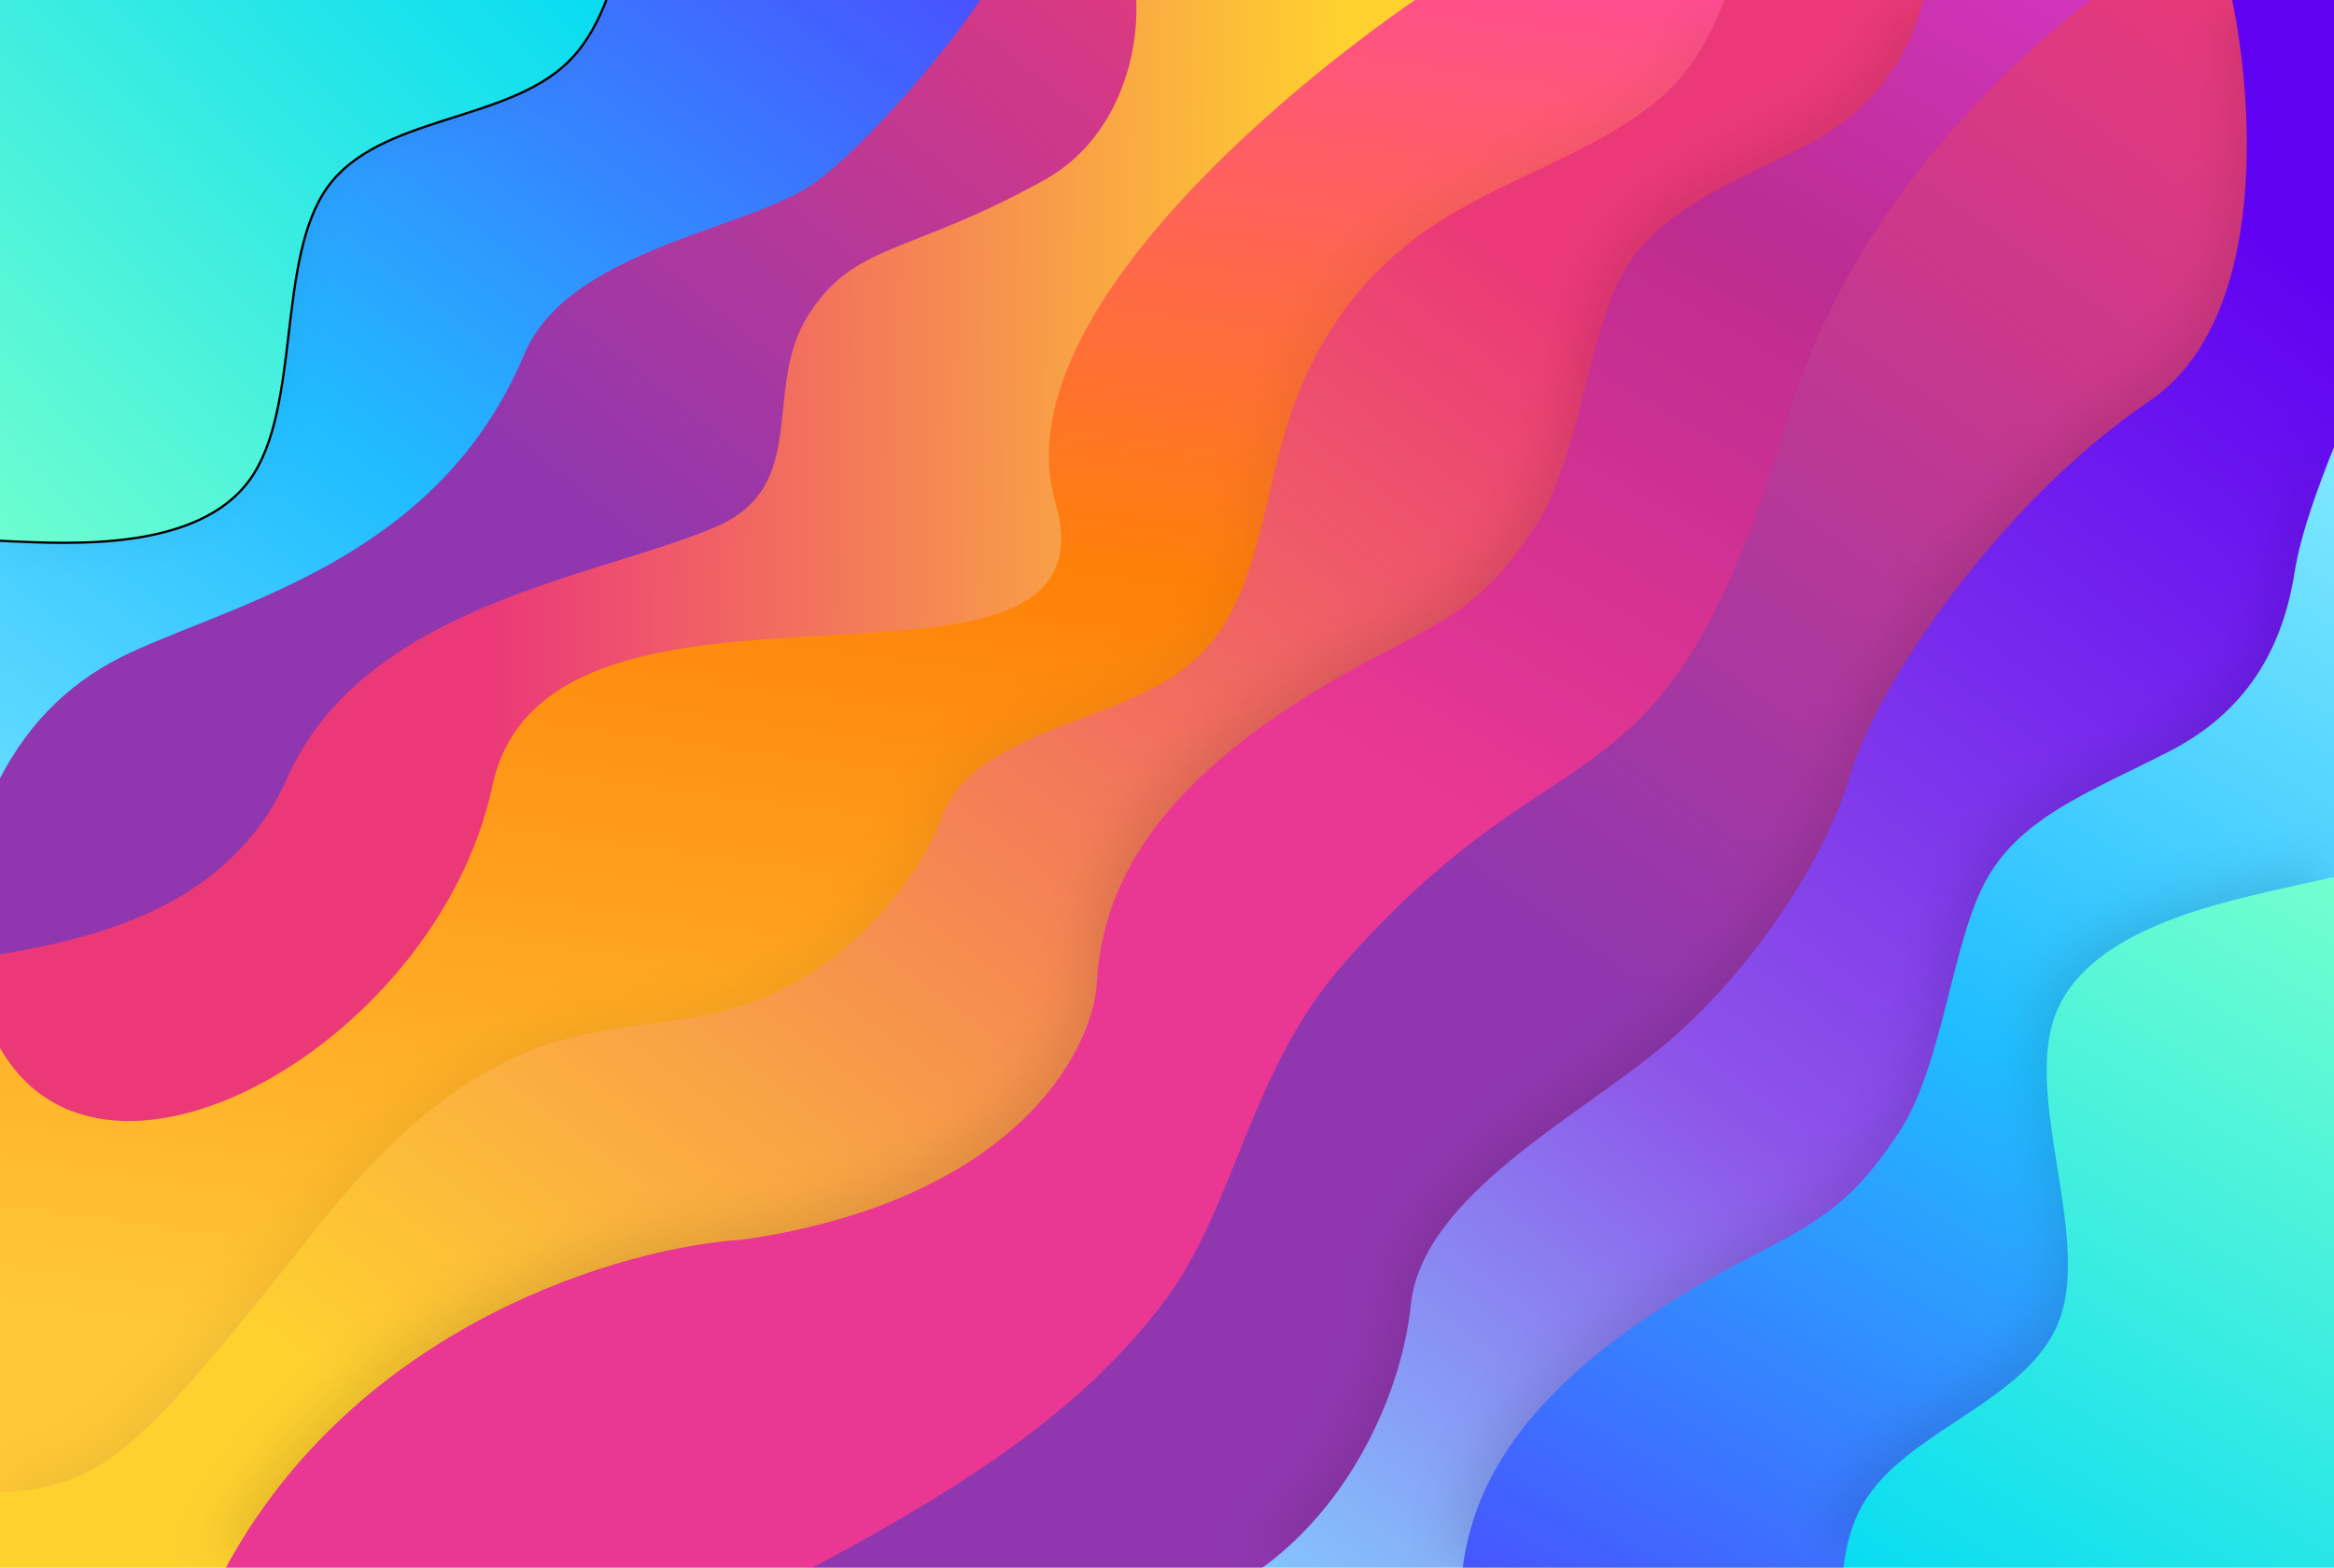
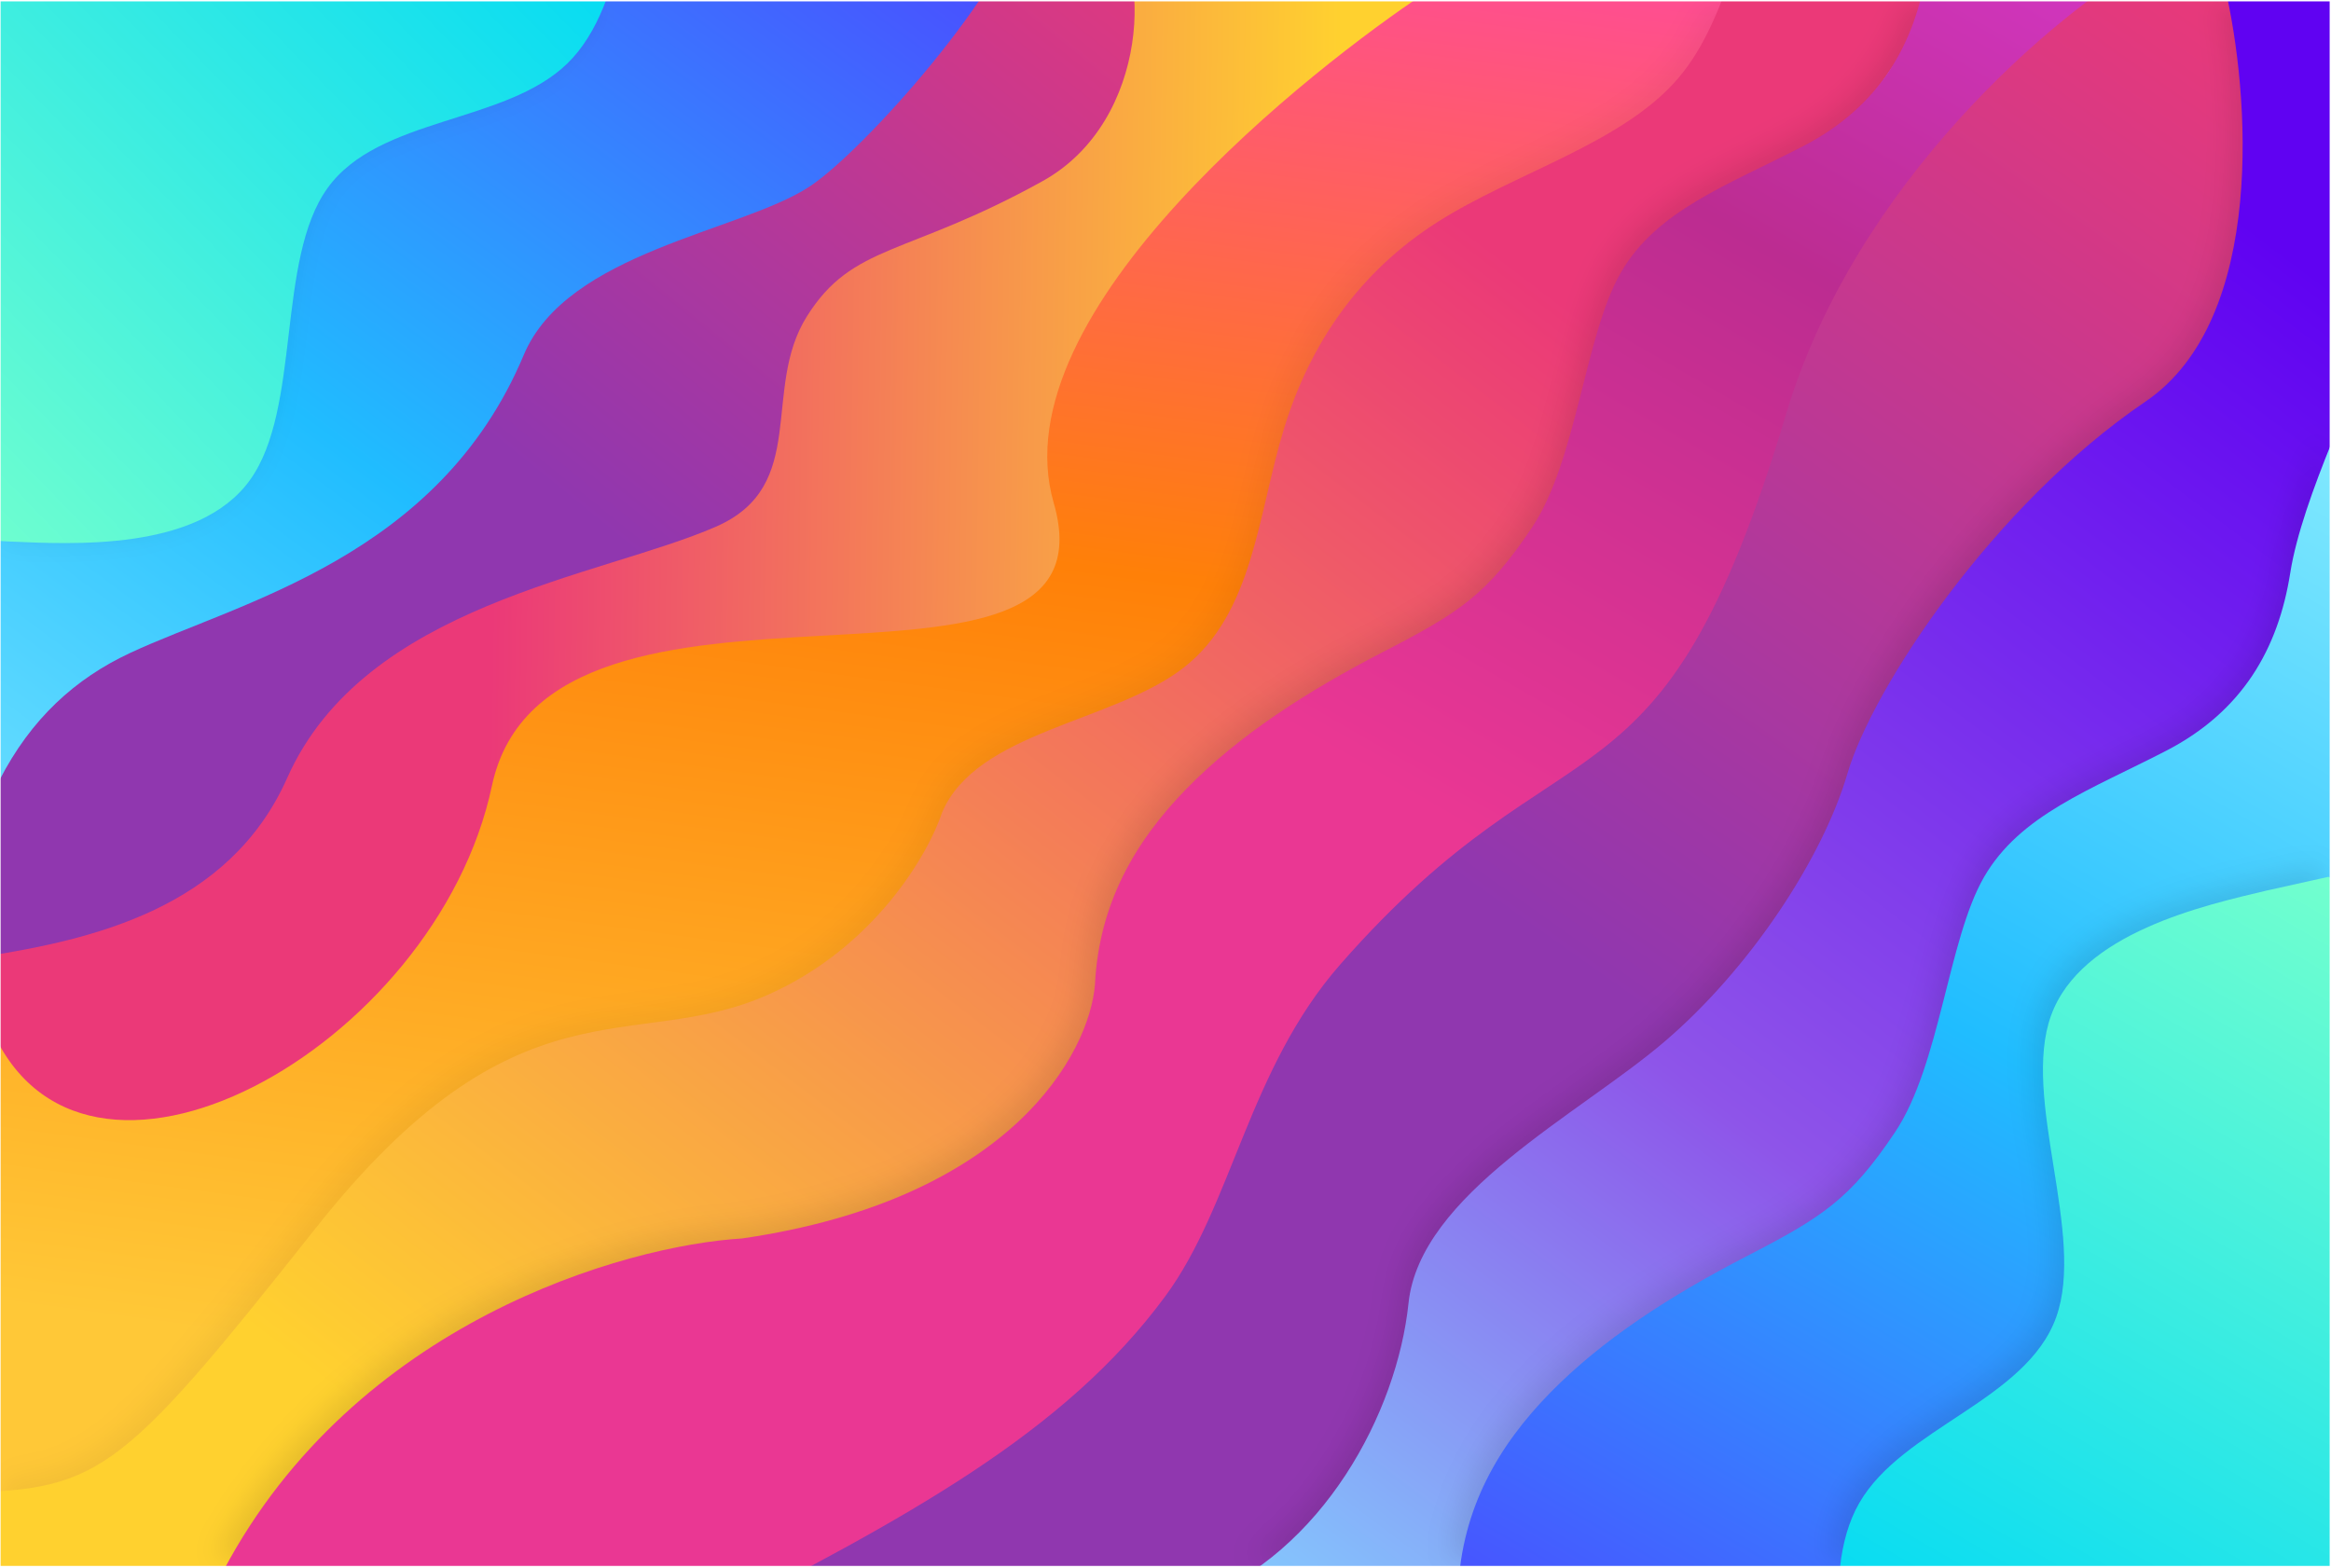
- <svg xmlns="http://www.w3.org/2000/svg" width="1024" height="688" viewBox="0 0 1024 688" fill="none">
-   <mask id="mask0" mask-type="alpha" maskUnits="userSpaceOnUse" x="0" y="0" width="1024" height="688">
-     <rect width="1024" height="688" fill="url(#paint0_linear)" />
+ <svg xmlns="http://www.w3.org/2000/svg" width="1667" height="1121" viewBox="0 0 1667 1121" fill="none">
+   <mask id="mask0" mask-type="alpha" maskUnits="userSpaceOnUse" x="0" y="0" width="1667" height="1121">
+     <rect x="0.441" y="0.99" width="1665.6" height="1119.07" fill="url(#paint0_linear)" />
  </mask>
  <g mask="url(#mask0)">
    <g filter="url(#filter0_d)">
-       <path d="M428.361 -98.148L424.757 -120.542L385.631 -149.597L139 36.5L-34.282 272.468L-67.393 460.459L-43.13 574.563L-33.564 511.013C-21.13 485.253 9.485 438.676 18.58 405.993C27.674 373.31 46.55 347.891 81.729 334.579C116.907 321.266 148.84 313.974 167.716 288.555C186.592 263.136 196.367 208.743 219.463 181.618C242.56 154.492 255.56 148.175 290.739 134.863C325.918 121.55 357.836 105.816 383.233 85.239C408.63 64.663 427.506 39.244 433.34 4.14C439.173 -30.964 431.965 -75.753 428.361 -98.148Z" fill="url(#paint1_linear)" />
+       <path d="M697.195 -158.653L691.333 -195.079L627.692 -242.338L226.533 60.359L-55.322 444.176L-109.178 749.954L-69.714 935.552L-54.153 832.183C-33.929 790.284 15.869 714.523 30.661 661.362C45.454 608.202 76.157 566.856 133.377 545.202C190.597 523.548 242.537 511.687 273.24 470.341C303.943 428.996 319.843 340.524 357.411 296.402C394.979 252.28 416.124 242.006 473.345 220.352C530.565 198.698 582.482 173.106 623.791 139.637C665.101 106.168 695.804 64.823 705.293 7.724C714.782 -49.375 703.058 -122.227 697.195 -158.653Z" fill="url(#paint1_linear)" />
    </g>
    <g filter="url(#filter1_d)">
-       <path d="M249.148 27.327C276.5 0.755 274.889 -54.814 290.343 -93.633L259.409 -125.476L177.761 -46.156C150.409 -19.584 146.416 -82.133 119.064 -55.561C91.712 -28.989 -10.148 -82.133 -37.5 -55.561C-64.852 -28.989 -39.831 165.231 -53.712 178.715L-67.183 191.803L-24.351 235.893L3.399 237.501C31.556 238.714 87.055 241.932 109.648 210.461C132.241 178.99 121.111 113.623 143.704 82.152C166.297 50.681 221.796 53.899 249.148 27.327Z" fill="url(#paint2_linear)" />
-       <path d="M249.148 27.327C276.5 0.755 274.889 -54.814 290.343 -93.633L259.409 -125.476L177.761 -46.156C150.409 -19.584 146.416 -82.133 119.064 -55.561C91.712 -28.989 -10.148 -82.133 -37.5 -55.561C-64.852 -28.989 -39.831 165.231 -53.712 178.715L-67.183 191.803L-24.351 235.893L3.399 237.501C31.556 238.714 87.055 241.932 109.648 210.461C132.241 178.99 121.111 113.623 143.704 82.152C166.297 50.681 221.796 53.899 249.148 27.327Z" stroke="black" />
+       <path d="M405.696 45.439C450.186 2.218 447.565 -88.168 472.702 -151.31L422.385 -203.104L289.58 -74.086C245.09 -30.865 238.596 -132.604 194.106 -89.383C149.616 -46.162 -16.065 -132.604 -60.555 -89.383C-105.045 -46.162 -64.347 269.747 -86.924 291.68L-108.837 312.968L-39.167 384.683L5.969 387.3C51.769 389.272 142.042 394.506 178.79 343.317C215.539 292.128 197.436 185.805 234.185 134.616C270.934 83.426 361.206 88.66 405.696 45.439Z" fill="url(#paint2_linear)" />
    </g>
-     <path d="M355.5 81.537C379.753 65.694 443.838 -6.886 450 -40L534.522 -72.513L534.522 81.537L25.022 490.037L-24.684 455.087C-20.767 357.166 8.559 309.082 57 286.5C105.441 263.918 192.683 244.408 230 155.5C249.045 110.124 325.184 101.342 355.5 81.537Z" fill="url(#paint3_linear)" />
-     <path d="M458.031 79.085C505.969 52.541 505.974 -18.198 486 -33.5L622 0L516.5 324.5L160 498.5L-56.5 548L-7 420C40.188 412.516 100.444 399 126 341.5C160 265 263.5 253.237 314.5 231C355.696 213.037 334.277 170.683 354.5 138.5C374.723 106.317 398.11 112.266 458.031 79.085Z" fill="url(#paint4_linear)" />
-     <path d="M463 220.5C438.6 136.1 578.667 28 626 -3.5H806.5V705H-5V449.5C34.5 547.5 191.5 460.5 216 345C240.5 229.5 493.5 326 463 220.5Z" fill="url(#paint5_linear)" />
+     <path d="M578.683 133.616C618.132 107.846 722.371 -10.211 732.393 -64.072L869.873 -116.956L869.873 133.616L41.141 798.066L-39.708 741.217C-33.338 581.942 14.363 503.731 93.155 467C171.948 430.269 313.851 398.535 374.55 253.92C405.529 180.114 529.373 165.829 578.683 133.616Z" fill="url(#paint3_linear)" />
+     <path d="M745.457 129.627C823.429 86.451 823.438 -28.611 790.949 -53.499L1012.16 0.99L840.559 528.809L260.691 811.83L-91.46 892.345L-10.945 684.146C65.809 671.972 163.82 649.988 205.388 556.461C260.691 432.029 429.04 412.896 511.994 376.726C579.002 347.508 544.162 278.616 577.057 226.269C609.951 173.921 647.991 183.598 745.457 129.627Z" fill="url(#paint4_linear)" />
+     <path d="M753.539 359.647C713.851 222.365 941.677 46.534 1018.67 -4.703H1312.26V1147.72H-7.692V732.129C56.557 891.532 311.927 750.021 351.778 562.154C391.629 374.286 803.149 531.249 753.539 359.647Z" fill="url(#paint5_linear)" />
    <g filter="url(#filter2_d)">
-       <path d="M520.053 293.062C489.117 317.068 429.086 320.955 413.942 356.677C407.962 374.785 384.2 416.2 337 437C278 463 227.5 427 138.5 539.5C49.5 652 43 654.5 -23 656L-23 737L260 737L490.352 522.607L543.258 446.095L607.341 353.419L671.051 261.282L735.135 168.606L798.845 76.469L862.928 -16.207L915.834 -92.718L926.639 -108.344L907.242 -121.757L883.505 -115.073C860.142 -108.928 813.042 -96.099 788.572 -67.622C763.73 -38.607 761.89 5.518 737.42 33.995C712.951 62.472 665.851 75.301 631.682 97.072C597.514 118.842 575.904 150.093 564.366 187.512C552.828 224.931 550.989 269.056 520.053 293.062Z" fill="url(#paint6_linear)" />
+       <path d="M846.338 477.673C796.02 516.72 698.375 523.042 673.743 581.146C664.015 610.6 625.365 677.964 548.592 711.797C452.625 754.087 370.484 695.531 225.72 878.519C80.956 1061.51 70.383 1065.57 -36.97 1068.01L-36.97 1199.76L423.347 1199.76L798.027 851.041L884.082 726.591L988.317 575.848L1091.95 425.981L1196.18 275.238L1299.81 125.372L1404.05 -25.371L1490.1 -149.822L1507.67 -175.238L1476.12 -197.055L1437.52 -186.183C1399.51 -176.188 1322.9 -155.321 1283.1 -109.002C1242.69 -61.806 1239.7 9.966 1199.9 56.286C1160.1 102.605 1083.49 123.472 1027.91 158.883C972.333 194.294 937.184 245.126 918.416 305.99C899.649 366.853 896.657 438.625 846.338 477.673Z" fill="url(#paint6_linear)" />
    </g>
    <g filter="url(#filter3_d)">
-       <path d="M521.604 346.024C498.74 369.382 482.909 396.801 481.147 432.343C478.765 462.395 444.401 526.8 326.001 544C274.167 547.167 156.001 580.8 98.001 690L528.5 690L914.844 112.066L926.137 -78.484L888.925 -189.045L886.723 -124.816C877.332 -97.799 852.27 -48.012 846.991 -14.501C841.712 19.01 825.881 46.429 792.465 63.696C759.049 80.962 728.166 91.875 712.335 119.294C696.504 146.713 693.043 201.868 673.216 231.468C653.389 261.068 641.201 268.836 607.784 286.102C574.368 303.369 544.469 322.666 521.604 346.024Z" fill="url(#paint7_linear)" />
+       <path d="M848.862 563.819C811.671 601.812 785.921 646.411 783.055 704.222C779.181 753.104 723.285 857.862 530.7 885.839C446.39 890.989 254.185 945.696 159.845 1123.32L860.079 1123.32L1488.49 183.272L1506.86 -126.669L1446.33 -306.503L1442.75 -202.031C1427.47 -158.086 1386.71 -77.105 1378.12 -22.597C1369.54 31.911 1343.79 76.51 1289.43 104.595C1235.08 132.68 1184.85 150.43 1159.1 195.029C1133.35 239.628 1127.72 329.341 1095.47 377.487C1063.22 425.633 1043.39 438.268 989.039 466.353C934.685 494.438 886.053 525.825 848.862 563.819Z" fill="url(#paint7_linear)" />
    </g>
-     <path d="M785.001 181.5C815.367 80.006 903.001 5 946.001 -19H1021V714.5H512.001C512.001 714.5 149.001 794.5 305.501 714.5C399.178 666.614 467.75 629.495 512.001 569.5C541.676 529.266 548.54 469.664 589.001 423.5C689.795 308.5 729.501 367 785.001 181.5Z" fill="url(#paint8_linear)" />
+     <path d="M1277.29 296.211C1326.68 131.125 1469.23 9.123 1539.17 -29.914H1661.16V1163.17H833.24C833.24 1163.17 242.799 1293.29 497.356 1163.17C649.728 1085.28 761.264 1024.9 833.24 927.317C881.51 861.873 892.673 764.927 958.486 689.839C1122.43 502.784 1187.02 597.938 1277.29 296.211Z" fill="url(#paint8_linear)" />
    <g filter="url(#filter4_d)">
-       <path d="M943 176C996.6 139.6 988.666 39.5 978 -6L1069 -40.5L1117 205.5L697 703.5H525.5C581.5 682 614 620.5 619 572.5C624 524.5 694 489.5 731.5 457.5C769 425.5 801 377 812 339.5C823 302 876 221.5 943 176Z" fill="url(#paint9_linear)" />
+       <path d="M1534.29 287.265C1621.47 228.058 1608.57 65.24 1591.22 -8.769L1739.23 -64.885L1817.31 335.249L1134.15 1145.28H855.197C946.285 1110.3 999.148 1010.27 1007.28 932.196C1015.41 854.121 1129.27 797.192 1190.27 745.142C1251.26 693.092 1303.31 614.204 1321.21 553.208C1339.1 492.212 1425.31 361.273 1534.29 287.265Z" fill="url(#paint9_linear)" />
    </g>
    <g filter="url(#filter5_d)">
-       <path d="M657.528 799.206L663.682 821.039L705.887 845.406L1074.53 377.891L1085.82 187.341L1048.61 76.78L1046.41 141.009C1037.02 168.026 1011.95 217.813 1006.68 251.324C1001.4 284.835 985.565 312.254 952.149 329.521C918.733 346.787 887.85 357.7 872.019 385.119C856.189 412.538 852.727 467.694 832.9 497.293C813.073 526.893 800.885 534.661 767.468 551.928C734.052 569.194 704.153 588.491 681.288 611.849C658.424 635.207 642.593 662.626 640.831 698.168C639.069 733.71 651.375 777.374 657.528 799.206Z" fill="url(#paint10_linear)" />
+       <path d="M1069.95 1300.95L1079.96 1336.46L1148.61 1376.09L1748.22 615.652L1766.59 305.711L1706.07 125.877L1702.49 230.349C1687.21 274.294 1646.45 355.275 1637.86 409.783C1629.27 464.291 1603.52 508.89 1549.17 536.975C1494.82 565.06 1444.58 582.81 1418.83 627.409C1393.08 672.008 1387.45 761.721 1355.2 809.867C1322.95 858.013 1303.13 870.648 1248.77 898.733C1194.42 926.818 1145.79 958.205 1108.6 996.199C1071.41 1034.19 1045.66 1078.79 1042.79 1136.6C1039.92 1194.41 1059.94 1265.44 1069.95 1300.95Z" fill="url(#paint10_linear)" />
    </g>
    <g filter="url(#filter6_d)">
-       <path d="M817.239 660.237C798.172 693.262 814.879 746.284 810.6 787.847L849.047 810.045L905.964 711.462C925.031 678.437 945.933 737.525 965 704.5C984.067 671.475 1028.93 717.025 1048 684C1067.07 650.975 1057.65 448.74 1067.32 431.981L1076.71 415.715L1023.48 384.98L996.343 391.001C968.922 397.515 914.65 409.557 901.498 445.997C888.346 482.437 916.883 542.289 903.731 578.73C890.579 615.17 836.306 627.212 817.239 660.237Z" fill="url(#paint11_linear)" />
+       <path d="M1329.73 1074.91C1298.72 1128.62 1325.89 1214.87 1318.93 1282.47L1381.47 1318.58L1474.04 1158.23C1505.06 1104.51 1539.06 1200.62 1570.07 1146.9C1601.08 1093.18 1674.06 1167.27 1705.08 1113.56C1736.09 1059.84 1720.77 730.892 1736.5 703.633L1751.78 677.175L1665.19 627.183L1621.05 636.976C1576.45 647.572 1488.17 667.159 1466.78 726.431C1445.39 785.703 1491.81 883.057 1470.41 942.329C1449.02 1001.6 1360.74 1021.19 1329.73 1074.91Z" fill="url(#paint11_linear)" />
    </g>
  </g>
  <defs>
-     <filter id="filter0_d" x="-209.278" y="-227.499" width="724.05" height="849.396" filterUnits="userSpaceOnUse" color-interpolation-filters="sRGB">
+     <filter id="filter0_d" x="-323.672" y="-352.761" width="1152.65" height="1356.53" filterUnits="userSpaceOnUse" color-interpolation-filters="sRGB">
      <feFlood flood-opacity="0" result="BackgroundImageFix" />
      <feColorMatrix in="SourceAlpha" type="matrix" values="0 0 0 0 0 0 0 0 0 0 0 0 0 0 0 0 0 0 127 0" />
      <feOffset dx="-6" dy="-6" />
      <feGaussianBlur stdDeviation="10" />
      <feColorMatrix type="matrix" values="0 0 0 0 0 0 0 0 0 0 0 0 0 0 0 0 0 0 0.1 0" />
      <feBlend mode="normal" in2="BackgroundImageFix" result="effect1_dropShadow" />
      <feBlend mode="normal" in="SourceGraphic" in2="effect1_dropShadow" result="shape" />
    </filter>
-     <filter id="filter1_d" x="-202.401" y="-263.899" width="571.522" height="568.224" filterUnits="userSpaceOnUse" color-interpolation-filters="sRGB">
+     <filter id="filter1_d" x="-312.486" y="-411.968" width="904.553" height="899.188" filterUnits="userSpaceOnUse" color-interpolation-filters="sRGB">
      <feFlood flood-opacity="0" result="BackgroundImageFix" />
      <feColorMatrix in="SourceAlpha" type="matrix" values="0 0 0 0 0 0 0 0 0 0 0 0 0 0 0 0 0 0 127 0" />
      <feOffset dx="-6" dy="-6" />
      <feGaussianBlur stdDeviation="10" />
      <feColorMatrix type="matrix" values="0 0 0 0 0 0 0 0 0 0 0 0 0 0 0 0 0 0 0.1 0" />
      <feBlend mode="normal" in2="BackgroundImageFix" result="effect1_dropShadow" />
      <feBlend mode="normal" in="SourceGraphic" in2="effect1_dropShadow" result="shape" />
    </filter>
-     <filter id="filter2_d" x="-86.892" y="-331.341" width="1027.53" height="1253.14" filterUnits="userSpaceOnUse" color-interpolation-filters="sRGB">
+     <filter id="filter2_d" x="-124.603" y="-521.667" width="1646.28" height="2013.24" filterUnits="userSpaceOnUse" color-interpolation-filters="sRGB">
      <feFlood flood-opacity="0" result="BackgroundImageFix" />
      <feColorMatrix in="SourceAlpha" type="matrix" values="0 0 0 0 0 0 0 0 0 0 0 0 0 0 0 0 0 0 127 0" />
      <feOffset dx="-6" dy="-6" />
      <feGaussianBlur stdDeviation="10" />
      <feColorMatrix type="matrix" values="0 0 0 0 0 0 0 0 0 0 0 0 0 0 0 0 0 0 0.05 0" />
      <feBlend mode="normal" in2="BackgroundImageFix" result="effect1_dropShadow" />
      <feBlend mode="normal" in="SourceGraphic" in2="effect1_dropShadow" result="shape" />
    </filter>
-     <filter id="filter3_d" x="71.861" y="-337.845" width="980.888" height="1251.06" filterUnits="userSpaceOnUse" color-interpolation-filters="sRGB">
+     <filter id="filter3_d" x="133.618" y="-532.245" width="1570.41" height="2009.87" filterUnits="userSpaceOnUse" color-interpolation-filters="sRGB">
      <feFlood flood-opacity="0" result="BackgroundImageFix" />
      <feColorMatrix in="SourceAlpha" type="matrix" values="0 0 0 0 0 0 0 0 0 0 0 0 0 0 0 0 0 0 127 0" />
      <feOffset dx="-6" dy="-6" />
      <feGaussianBlur stdDeviation="10" />
      <feColorMatrix type="matrix" values="0 0 0 0 0 0 0 0 0 0 0 0 0 0 0 0 0 0 0.1 0" />
      <feBlend mode="normal" in2="BackgroundImageFix" result="effect1_dropShadow" />
      <feBlend mode="normal" in="SourceGraphic" in2="effect1_dropShadow" result="shape" />
    </filter>
-     <filter id="filter4_d" x="499.5" y="-66.5" width="631.5" height="784" filterUnits="userSpaceOnUse" color-interpolation-filters="sRGB">
+     <filter id="filter4_d" x="829.197" y="-90.885" width="1002.11" height="1250.16" filterUnits="userSpaceOnUse" color-interpolation-filters="sRGB">
      <feFlood flood-opacity="0" result="BackgroundImageFix" />
      <feColorMatrix in="SourceAlpha" type="matrix" values="0 0 0 0 0 0 0 0 0 0 0 0 0 0 0 0 0 0 127 0" />
      <feOffset dx="-6" dy="-6" />
      <feGaussianBlur stdDeviation="10" />
      <feColorMatrix type="matrix" values="0 0 0 0 0 0 0 0 0 0 0 0 0 0 0 0 0 0 0.1 0" />
      <feBlend mode="normal" in2="BackgroundImageFix" result="effect1_dropShadow" />
      <feBlend mode="normal" in="SourceGraphic" in2="effect1_dropShadow" result="shape" />
    </filter>
-     <filter id="filter5_d" x="555.685" y="22.825" width="656.748" height="879.328" filterUnits="userSpaceOnUse" color-interpolation-filters="sRGB">
+     <filter id="filter5_d" x="920.586" y="54.406" width="1043.18" height="1405.22" filterUnits="userSpaceOnUse" color-interpolation-filters="sRGB">
      <feFlood flood-opacity="0" result="BackgroundImageFix" />
      <feColorMatrix in="SourceAlpha" type="matrix" values="0 0 0 0 0 0 0 0 0 0 0 0 0 0 0 0 0 0 127 0" />
      <feOffset dx="-6" dy="-6" />
      <feGaussianBlur stdDeviation="10" />
      <feColorMatrix type="matrix" values="0 0 0 0 0 0 0 0 0 0 0 0 0 0 0 0 0 0 0.1 0" />
      <feBlend mode="normal" in2="BackgroundImageFix" result="effect1_dropShadow" />
      <feBlend mode="normal" in="SourceGraphic" in2="effect1_dropShadow" result="shape" />
    </filter>
-     <filter id="filter6_d" x="704.091" y="321.035" width="481.258" height="557.647" filterUnits="userSpaceOnUse" color-interpolation-filters="sRGB">
+     <filter id="filter6_d" x="1161.98" y="539.464" width="757.733" height="881.984" filterUnits="userSpaceOnUse" color-interpolation-filters="sRGB">
      <feFlood flood-opacity="0" result="BackgroundImageFix" />
      <feColorMatrix in="SourceAlpha" type="matrix" values="0 0 0 0 0 0 0 0 0 0 0 0 0 0 0 0 0 0 127 0" />
      <feOffset dx="-6" dy="-6" />
      <feGaussianBlur stdDeviation="10" />
      <feColorMatrix type="matrix" values="0 0 0 0 0 0 0 0 0 0 0 0 0 0 0 0 0 0 0.1 0" />
      <feBlend mode="normal" in2="BackgroundImageFix" result="effect1_dropShadow" />
      <feBlend mode="normal" in="SourceGraphic" in2="effect1_dropShadow" result="shape" />
    </filter>
-     <linearGradient id="paint0_linear" x1="0" y1="344" x2="1024" y2="344" gradientUnits="userSpaceOnUse">
+     <linearGradient id="paint0_linear" x1="0.441" y1="560.527" x2="1666.04" y2="560.527" gradientUnits="userSpaceOnUse">
      <stop stop-color="#FF5F6D" />
      <stop offset="1" stop-color="#FFC371" />
    </linearGradient>
-     <linearGradient id="paint1_linear" x1="408.882" y1="-132.331" x2="-90.134" y2="539.659" gradientUnits="userSpaceOnUse">
+     <linearGradient id="paint1_linear" x1="665.511" y1="-214.254" x2="-146.167" y2="878.778" gradientUnits="userSpaceOnUse">
      <stop stop-color="#5433FF" />
      <stop offset="0.5" stop-color="#20BDFF" />
      <stop offset="1" stop-color="#A5F9FE" />
    </linearGradient>
-     <linearGradient id="paint2_linear" x1="269.193" y1="-115.404" x2="-57.399" y2="201.874" gradientUnits="userSpaceOnUse">
+     <linearGradient id="paint2_linear" x1="438.3" y1="-186.722" x2="-92.922" y2="329.35" gradientUnits="userSpaceOnUse">
      <stop offset="0.12" stop-color="#00D9F5" />
      <stop offset="1" stop-color="#72FFCE" />
    </linearGradient>
-     <linearGradient id="paint3_linear" x1="176.796" y1="424.436" x2="552.089" y2="-39.138" gradientUnits="userSpaceOnUse">
+     <linearGradient id="paint3_linear" x1="288.011" y1="691.362" x2="898.447" y2="-62.67" gradientUnits="userSpaceOnUse">
      <stop offset="0.344" stop-color="#9037AF" />
      <stop offset="1" stop-color="#EB3978" />
    </linearGradient>
-     <linearGradient id="paint4_linear" x1="50.362" y1="351.411" x2="584.684" y2="359.519" gradientUnits="userSpaceOnUse">
+     <linearGradient id="paint4_linear" x1="82.357" y1="572.581" x2="951.465" y2="585.77" gradientUnits="userSpaceOnUse">
      <stop offset="0.307" stop-color="#EB3978" />
      <stop offset="1" stop-color="#FFD12F" />
    </linearGradient>
-     <linearGradient id="paint5_linear" x1="320.917" y1="-88.476" x2="227.147" y2="604.064" gradientUnits="userSpaceOnUse">
+     <linearGradient id="paint5_linear" x1="522.432" y1="-142.921" x2="369.91" y2="983.536" gradientUnits="userSpaceOnUse">
      <stop stop-color="#FF48A0" />
      <stop offset="0.448" stop-color="#FF8008" />
      <stop offset="1" stop-color="#FFC837" />
    </linearGradient>
-     <linearGradient id="paint6_linear" x1="238.351" y1="681.158" x2="827.669" y2="-91.905" gradientUnits="userSpaceOnUse">
+     <linearGradient id="paint6_linear" x1="388.132" y1="1108.93" x2="1346.69" y2="-148.5" gradientUnits="userSpaceOnUse">
      <stop stop-color="#FFD12F" />
      <stop offset="0.729" stop-color="#EB3978" />
    </linearGradient>
-     <linearGradient id="paint7_linear" x1="521.122" y1="565.1" x2="939.627" y2="-159.772" gradientUnits="userSpaceOnUse">
+     <linearGradient id="paint7_linear" x1="848.077" y1="920.16" x2="1528.8" y2="-258.889" gradientUnits="userSpaceOnUse">
      <stop offset="0.281" stop-color="#EA3793" />
      <stop offset="0.625" stop-color="#BC2C91" />
      <stop offset="1" stop-color="#E33EE5" />
    </linearGradient>
-     <linearGradient id="paint8_linear" x1="544.001" y1="655.5" x2="1007.5" y2="2" gradientUnits="userSpaceOnUse">
+     <linearGradient id="paint8_linear" x1="885.29" y1="1067.2" x2="1639.2" y2="4.244" gradientUnits="userSpaceOnUse">
      <stop offset="0.344" stop-color="#9037AF" />
      <stop offset="1" stop-color="#EB3978" />
    </linearGradient>
-     <linearGradient id="paint9_linear" x1="578.999" y1="749" x2="1039.5" y2="136" gradientUnits="userSpaceOnUse">
+     <linearGradient id="paint9_linear" x1="942.218" y1="1219.28" x2="1691.25" y2="222.203" gradientUnits="userSpaceOnUse">
      <stop stop-color="#83D2FF" />
      <stop offset="0.414" stop-color="#8E54E9" />
      <stop offset="1" stop-color="#6002F2" />
    </linearGradient>
-     <linearGradient id="paint10_linear" x1="680.806" y1="830.925" x2="1099.31" y2="106.053" gradientUnits="userSpaceOnUse">
+     <linearGradient id="paint10_linear" x1="1107.81" y1="1352.54" x2="1788.54" y2="173.491" gradientUnits="userSpaceOnUse">
      <stop stop-color="#5433FF" />
      <stop offset="0.5" stop-color="#20BDFF" />
      <stop offset="1" stop-color="#A5F9FE" />
    </linearGradient>
-     <linearGradient id="paint11_linear" x1="836.887" y1="803.024" x2="1064.55" y2="408.694" gradientUnits="userSpaceOnUse">
+     <linearGradient id="paint11_linear" x1="1361.69" y1="1307.16" x2="1732" y2="665.755" gradientUnits="userSpaceOnUse">
      <stop offset="0.12" stop-color="#00D9F5" />
      <stop offset="1" stop-color="#72FFCE" />
    </linearGradient>
  </defs>
</svg>
